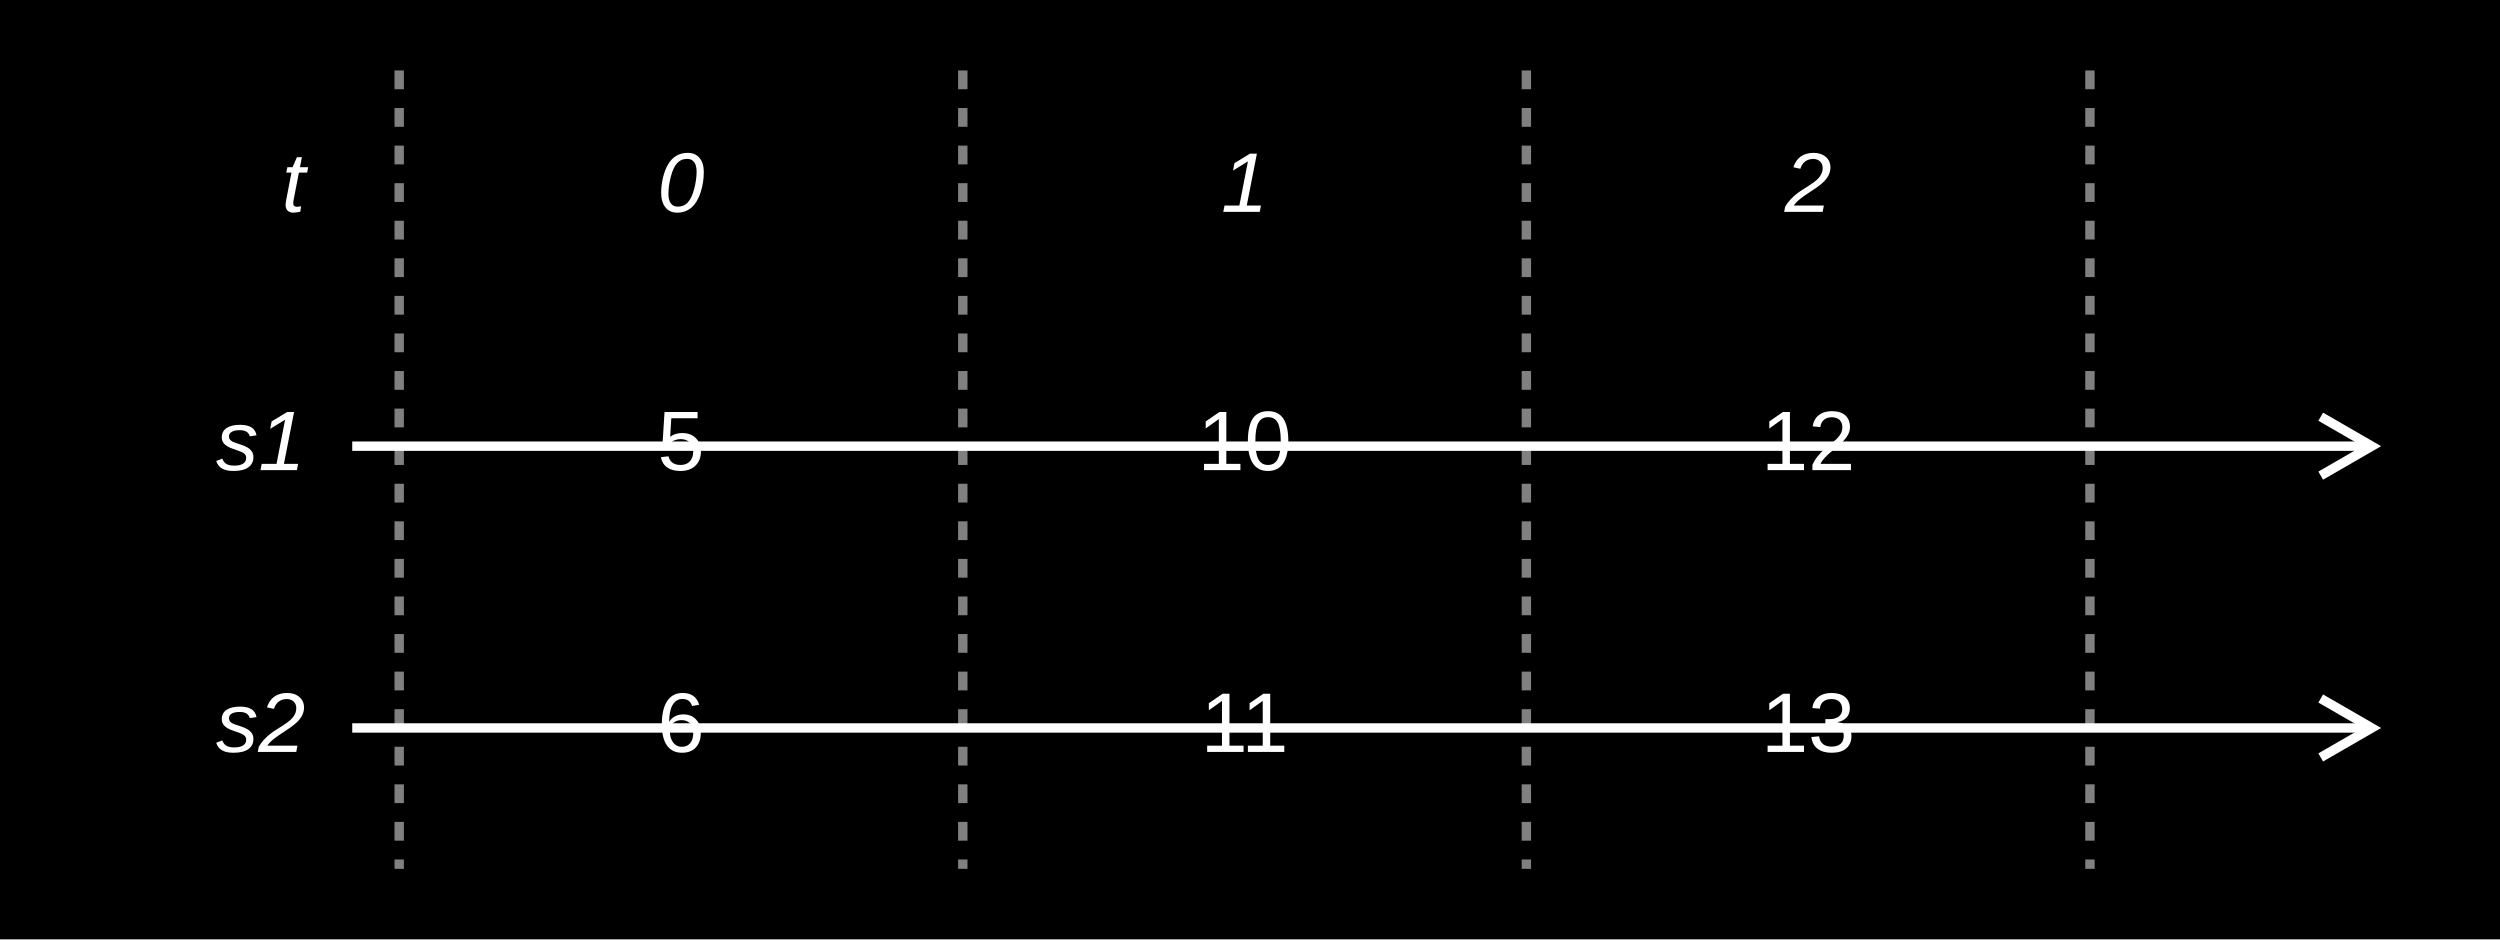
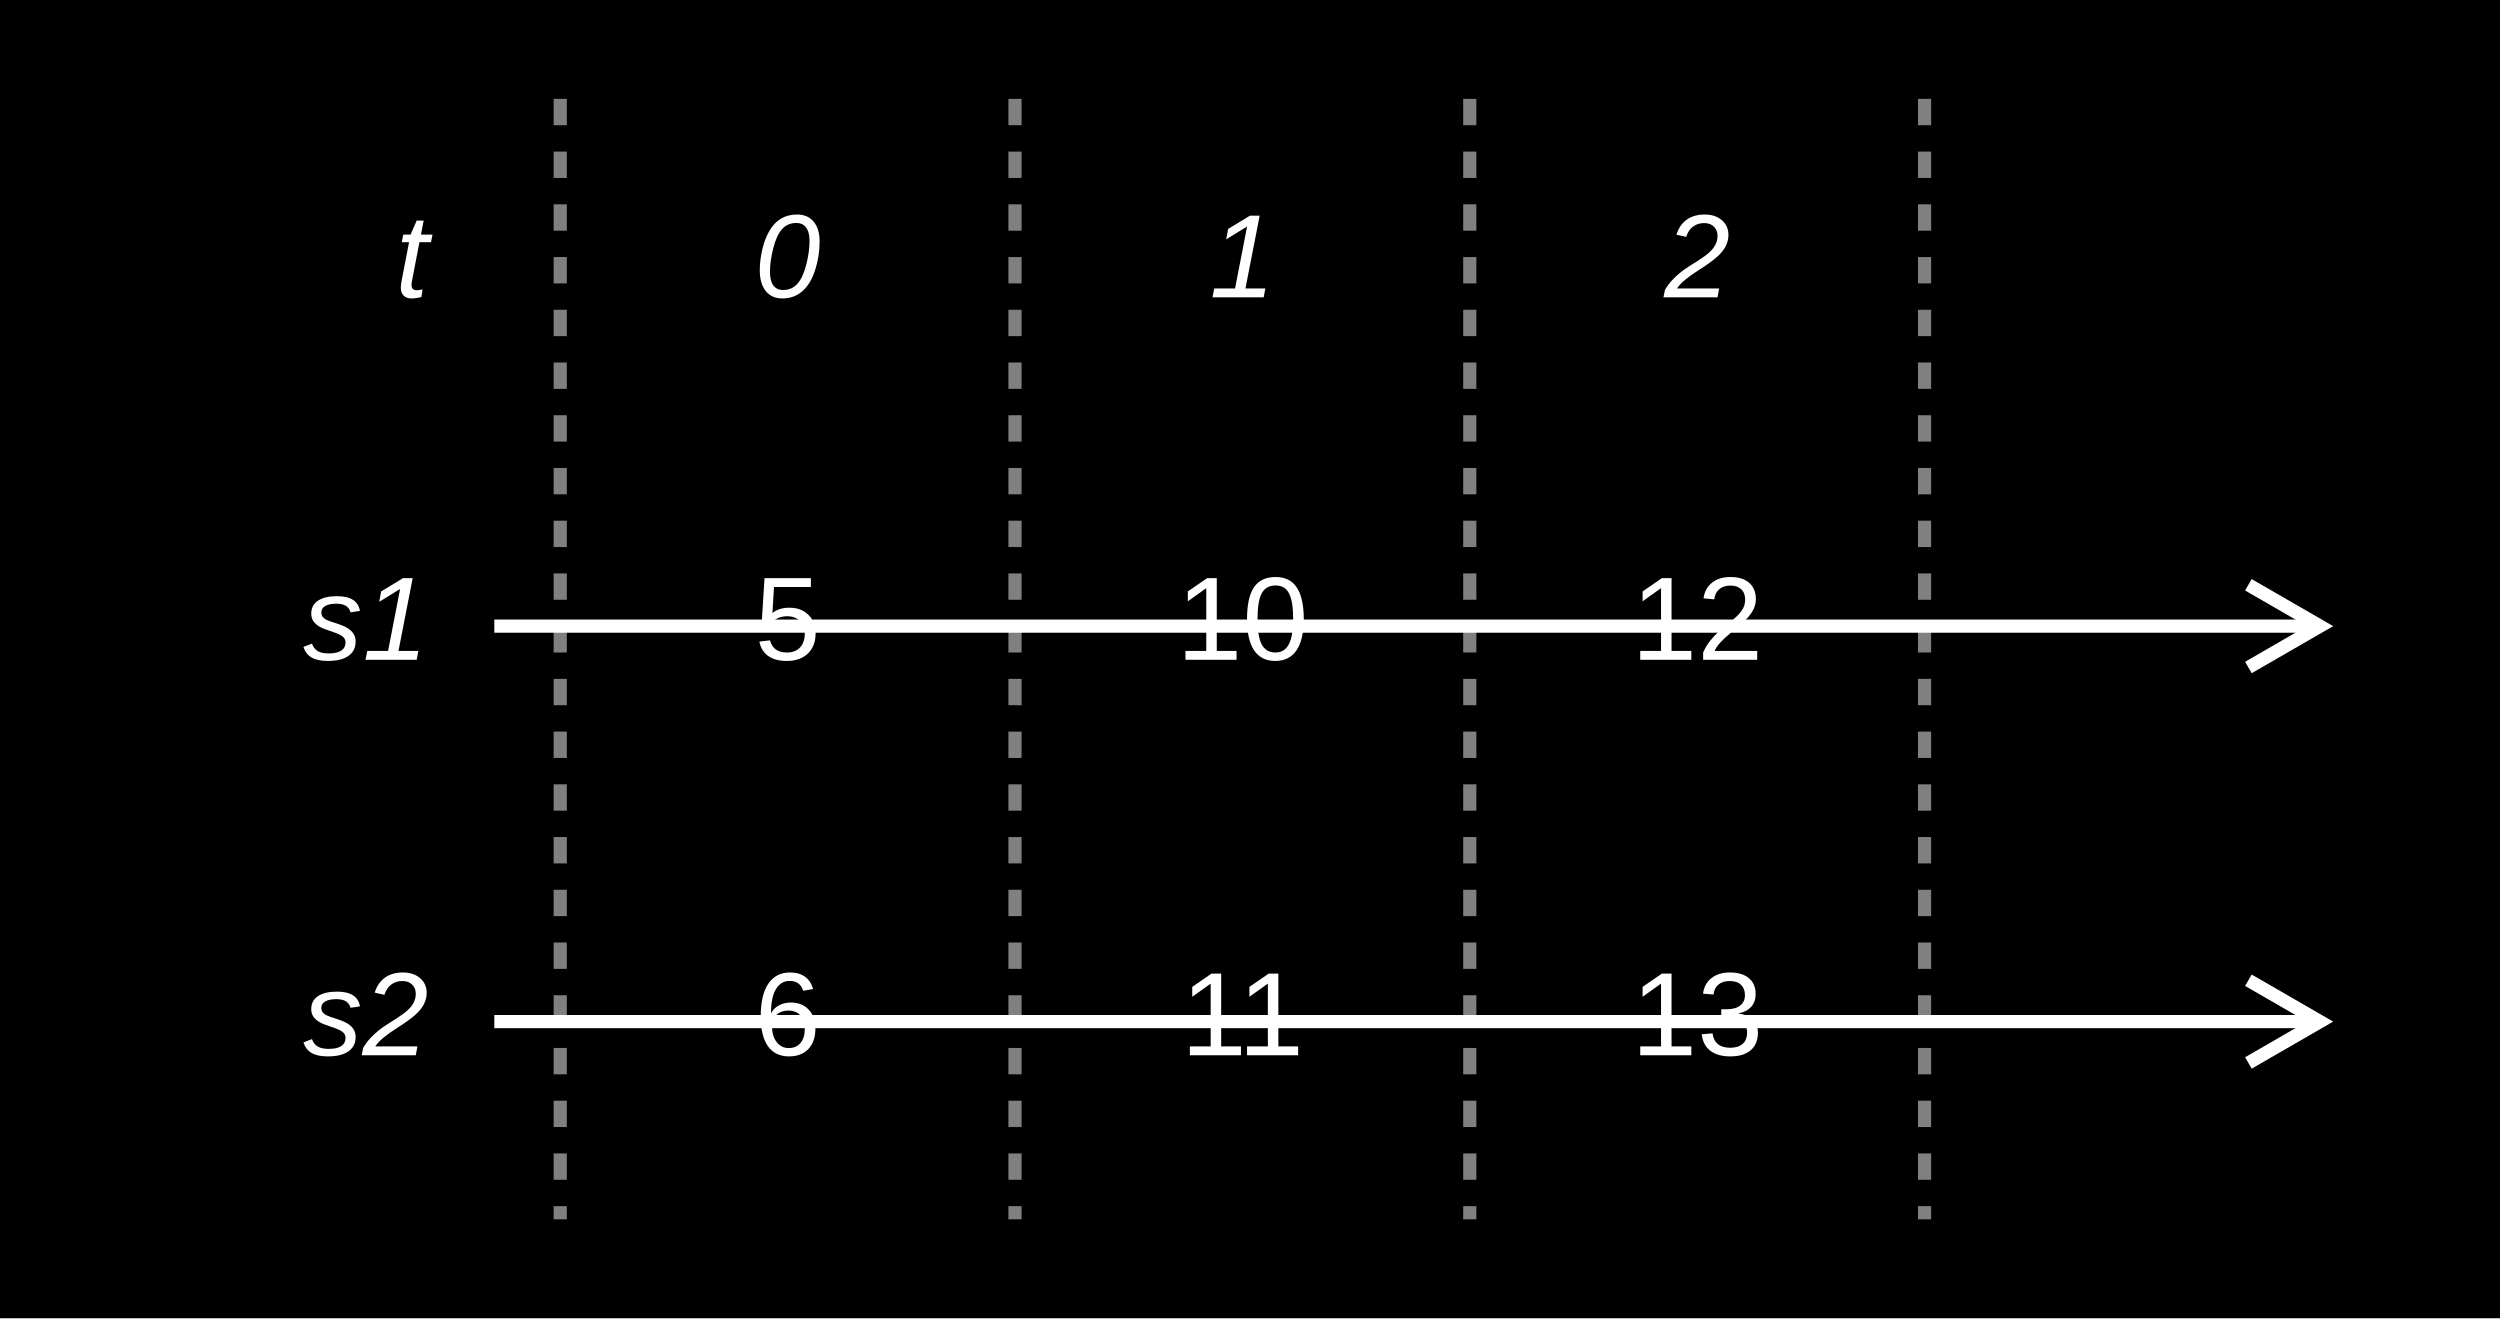
- <svg xmlns="http://www.w3.org/2000/svg" viewBox="0 0 532.309 200" width="532.309" height="200">
-   <rect x="0" y="0" width="532.309" height="200" fill="black" />
+ <svg xmlns="http://www.w3.org/2000/svg" viewBox="0 0 379.309 200" width="379.309" height="200">
+   <rect x="0" y="0" width="379.309" height="200" fill="black" />
  <g transform="translate(25 25)">
    <g>
      <line x1="60" y1="-10" x2="60" y2="160" stroke="rgba(255, 255, 255, 0.5)" stroke-width="2" stroke-dasharray="4" />
-       <line x1="180" y1="-10" x2="180" y2="160" stroke="rgba(255, 255, 255, 0.5)" stroke-width="2" stroke-dasharray="4" />
-       <line x1="300" y1="-10" x2="300" y2="160" stroke="rgba(255, 255, 255, 0.5)" stroke-width="2" stroke-dasharray="4" />
-       <line x1="420" y1="-10" x2="420" y2="160" stroke="rgba(255, 255, 255, 0.5)" stroke-width="2" stroke-dasharray="4" />
+       <line x1="129" y1="-10" x2="129" y2="160" stroke="rgba(255, 255, 255, 0.5)" stroke-width="2" stroke-dasharray="4" />
+       <line x1="198" y1="-10" x2="198" y2="160" stroke="rgba(255, 255, 255, 0.5)" stroke-width="2" stroke-dasharray="4" />
+       <line x1="267" y1="-10" x2="267" y2="160" stroke="rgba(255, 255, 255, 0.5)" stroke-width="2" stroke-dasharray="4" />
    </g>
    <g>
      <text x="40" y="15" fill="white" font-family="Arial, Helvetica, sans-serif" font-size="18px" font-weight="normal" font-style="italic" dominant-baseline="middle" text-anchor="end">t</text>
-       <text x="120" y="15" fill="white" font-family="Arial, Helvetica, sans-serif" font-size="18px" font-weight="normal" font-style="italic" dominant-baseline="middle" text-anchor="middle">0</text>
-       <text x="240" y="15" fill="white" font-family="Arial, Helvetica, sans-serif" font-size="18px" font-weight="normal" font-style="italic" dominant-baseline="middle" text-anchor="middle">1</text>
-       <text x="360" y="15" fill="white" font-family="Arial, Helvetica, sans-serif" font-size="18px" font-weight="normal" font-style="italic" dominant-baseline="middle" text-anchor="middle">2</text>
+       <text x="94.5" y="15" fill="white" font-family="Arial, Helvetica, sans-serif" font-size="18px" font-weight="normal" font-style="italic" dominant-baseline="middle" text-anchor="middle">0</text>
+       <text x="163.5" y="15" fill="white" font-family="Arial, Helvetica, sans-serif" font-size="18px" font-weight="normal" font-style="italic" dominant-baseline="middle" text-anchor="middle">1</text>
+       <text x="232.5" y="15" fill="white" font-family="Arial, Helvetica, sans-serif" font-size="18px" font-weight="normal" font-style="italic" dominant-baseline="middle" text-anchor="middle">2</text>
    </g>
    <g transform="translate(0 50)">
-       <text x="120" y="20" fill="white" font-family="Arial, Helvetica, sans-serif" font-size="18px" font-weight="normal" font-style="normal" dominant-baseline="middle" text-anchor="middle">5</text>
-       <text x="240" y="20" fill="white" font-family="Arial, Helvetica, sans-serif" font-size="18px" font-weight="normal" font-style="normal" dominant-baseline="middle" text-anchor="middle">10</text>
-       <text x="360" y="20" fill="white" font-family="Arial, Helvetica, sans-serif" font-size="18px" font-weight="normal" font-style="normal" dominant-baseline="middle" text-anchor="middle">12</text>
-       <line x1="50" y1="20" x2="480" y2="20" stroke="white" stroke-width="2" />
-       <polyline points="470,14.226 480,20 470,25.774" fill="none" stroke="white" stroke-width="2" stroke-linecap="square" />
+       <text x="94.5" y="20" fill="white" font-family="Arial, Helvetica, sans-serif" font-size="18px" font-weight="normal" font-style="normal" dominant-baseline="middle" text-anchor="middle">5</text>
+       <text x="163.5" y="20" fill="white" font-family="Arial, Helvetica, sans-serif" font-size="18px" font-weight="normal" font-style="normal" dominant-baseline="middle" text-anchor="middle">10</text>
+       <text x="232.5" y="20" fill="white" font-family="Arial, Helvetica, sans-serif" font-size="18px" font-weight="normal" font-style="normal" dominant-baseline="middle" text-anchor="middle">12</text>
+       <line x1="50" y1="20" x2="327" y2="20" stroke="white" stroke-width="2" />
+       <polyline points="317,14.226 327,20 317,25.774" fill="none" stroke="white" stroke-width="2" stroke-linecap="square" />
      <text x="40" y="20" fill="white" font-family="Arial, Helvetica, sans-serif" font-size="18px" font-weight="normal" font-style="italic" dominant-baseline="middle" text-anchor="end">s1</text>
    </g>
    <g transform="translate(0 110)">
-       <text x="120" y="20" fill="white" font-family="Arial, Helvetica, sans-serif" font-size="18px" font-weight="normal" font-style="normal" dominant-baseline="middle" text-anchor="middle">6</text>
-       <text x="240" y="20" fill="white" font-family="Arial, Helvetica, sans-serif" font-size="18px" font-weight="normal" font-style="normal" dominant-baseline="middle" text-anchor="middle">11</text>
-       <text x="360" y="20" fill="white" font-family="Arial, Helvetica, sans-serif" font-size="18px" font-weight="normal" font-style="normal" dominant-baseline="middle" text-anchor="middle">13</text>
-       <line x1="50" y1="20" x2="480" y2="20" stroke="white" stroke-width="2" />
-       <polyline points="470,14.226 480,20 470,25.774" fill="none" stroke="white" stroke-width="2" stroke-linecap="square" />
+       <text x="94.5" y="20" fill="white" font-family="Arial, Helvetica, sans-serif" font-size="18px" font-weight="normal" font-style="normal" dominant-baseline="middle" text-anchor="middle">6</text>
+       <text x="163.5" y="20" fill="white" font-family="Arial, Helvetica, sans-serif" font-size="18px" font-weight="normal" font-style="normal" dominant-baseline="middle" text-anchor="middle">11</text>
+       <text x="232.5" y="20" fill="white" font-family="Arial, Helvetica, sans-serif" font-size="18px" font-weight="normal" font-style="normal" dominant-baseline="middle" text-anchor="middle">13</text>
+       <line x1="50" y1="20" x2="327" y2="20" stroke="white" stroke-width="2" />
+       <polyline points="317,14.226 327,20 317,25.774" fill="none" stroke="white" stroke-width="2" stroke-linecap="square" />
      <text x="40" y="20" fill="white" font-family="Arial, Helvetica, sans-serif" font-size="18px" font-weight="normal" font-style="italic" dominant-baseline="middle" text-anchor="end">s2</text>
    </g>
  </g>
</svg>
